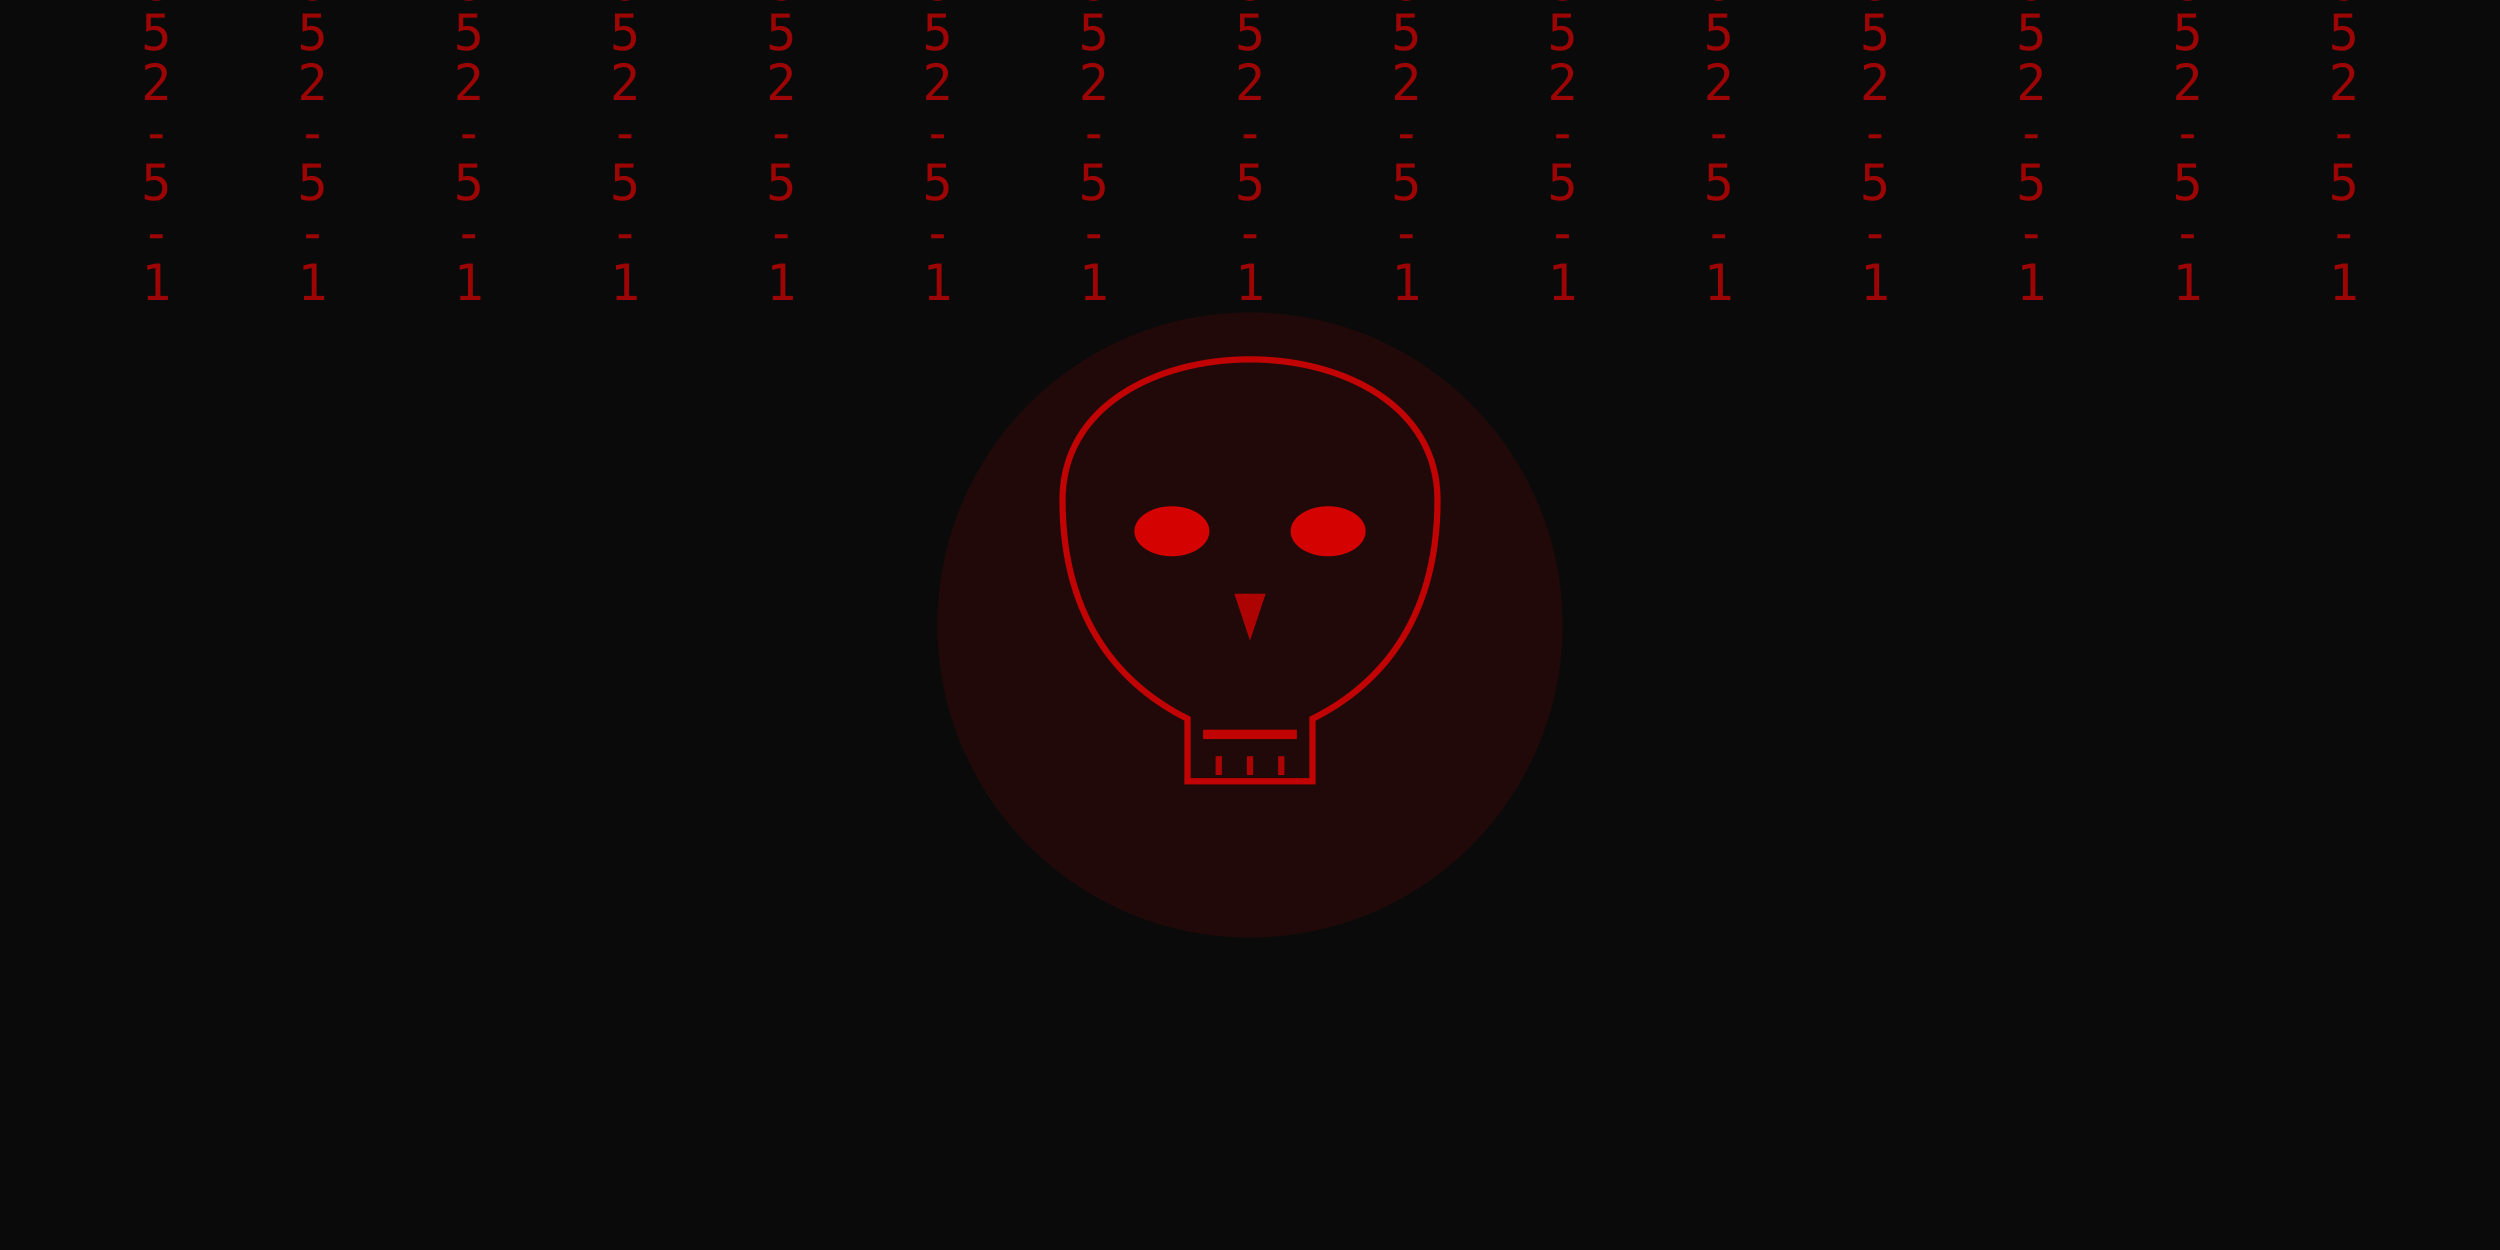
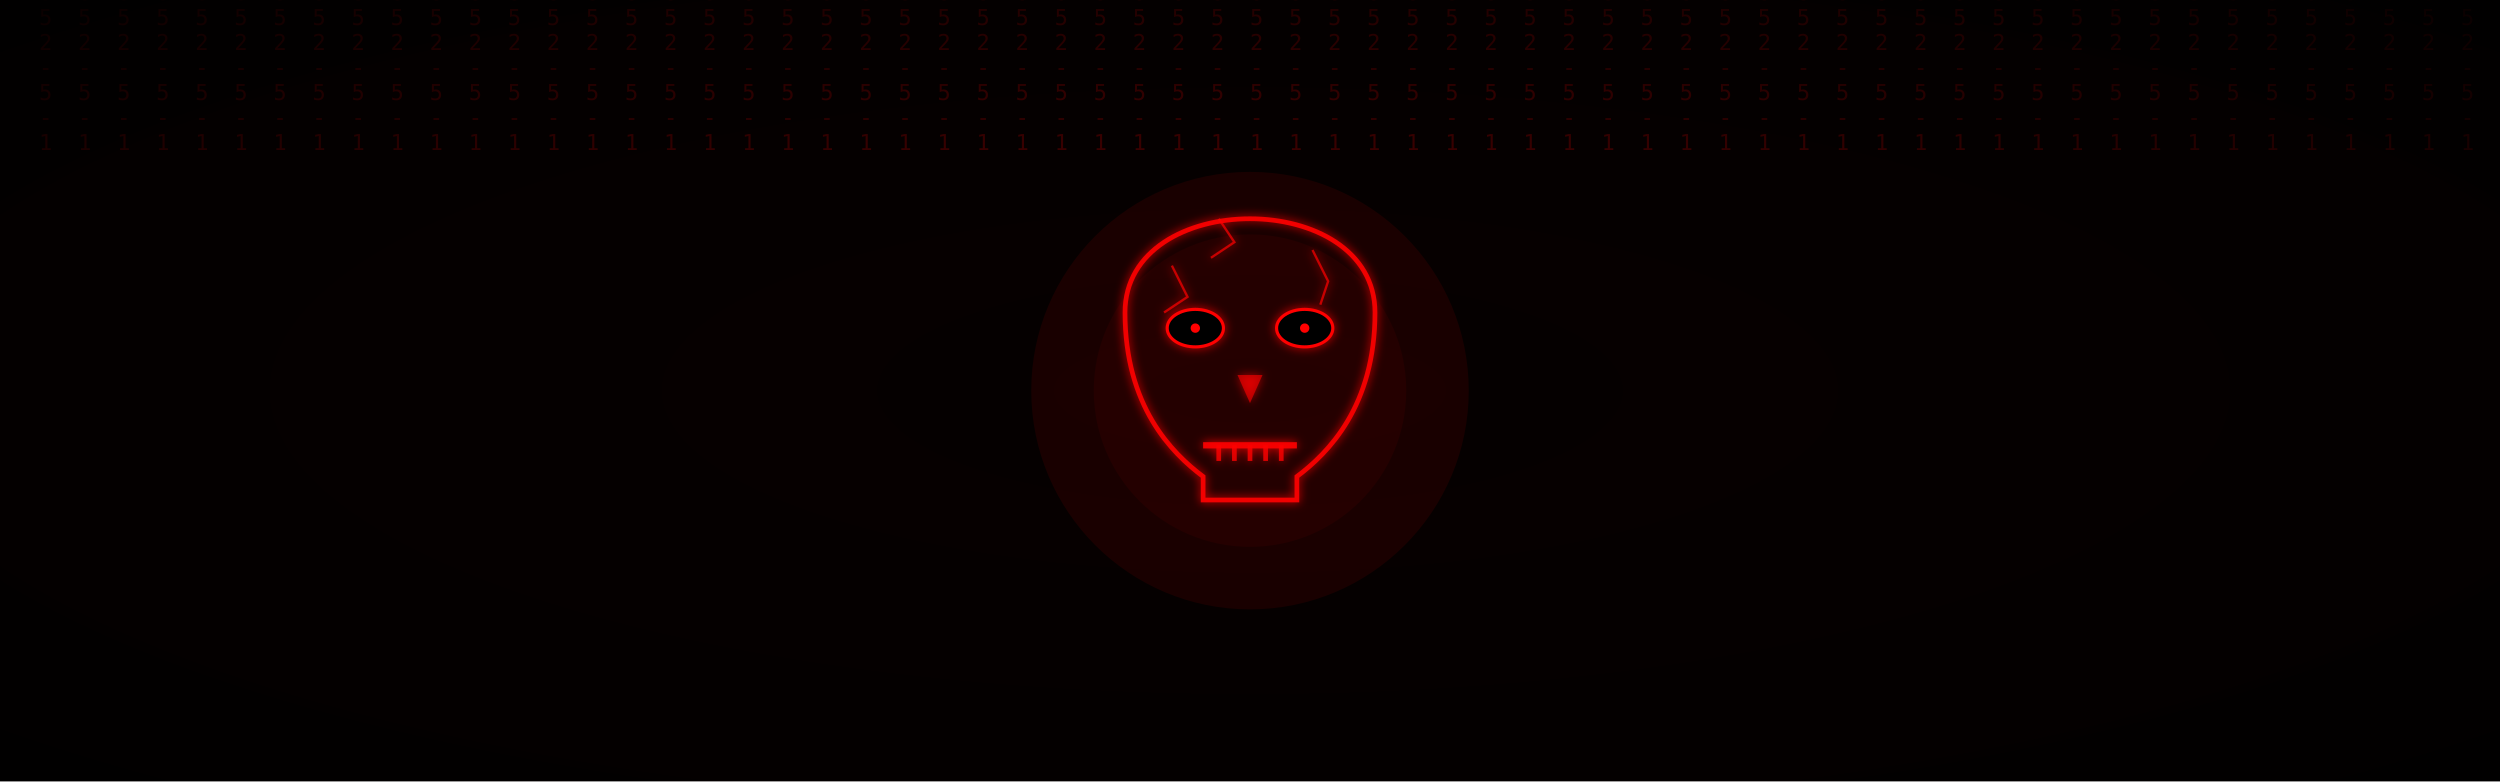
- <svg xmlns="http://www.w3.org/2000/svg" viewBox="0 0 800 400" width="100%" height="100%">
-   <rect width="800" height="400" fill="#0a0a0a" />
-   <g font-family="monospace" font-size="16" fill="#ff0000" opacity="0.6">
-     <g>
-       <text x="50" y="0" text-anchor="middle">8</text>
-       <text x="50" y="16" text-anchor="middle">5</text>
-       <text x="50" y="32" text-anchor="middle">2</text>
-       <text x="50" y="48" text-anchor="middle">-</text>
-       <text x="50" y="64" text-anchor="middle">5</text>
-       <text x="50" y="80" text-anchor="middle">-</text>
-       <text x="50" y="96" text-anchor="middle">1</text>
-       <animateTransform attributeName="transform" type="translate" values="0,0; 0,400" dur="4s" repeatCount="indefinite" />
-     </g>
-     <g>
-       <text x="100" y="0" text-anchor="middle">8</text>
-       <text x="100" y="16" text-anchor="middle">5</text>
-       <text x="100" y="32" text-anchor="middle">2</text>
-       <text x="100" y="48" text-anchor="middle">-</text>
-       <text x="100" y="64" text-anchor="middle">5</text>
-       <text x="100" y="80" text-anchor="middle">-</text>
-       <text x="100" y="96" text-anchor="middle">1</text>
-       <animateTransform attributeName="transform" type="translate" values="0,0; 0,400" dur="6s" begin="-2s" repeatCount="indefinite" />
-     </g>
-     <g>
-       <text x="150" y="0" text-anchor="middle">8</text>
-       <text x="150" y="16" text-anchor="middle">5</text>
-       <text x="150" y="32" text-anchor="middle">2</text>
-       <text x="150" y="48" text-anchor="middle">-</text>
-       <text x="150" y="64" text-anchor="middle">5</text>
-       <text x="150" y="80" text-anchor="middle">-</text>
-       <text x="150" y="96" text-anchor="middle">1</text>
-       <animateTransform attributeName="transform" type="translate" values="0,0; 0,400" dur="5s" begin="-1s" repeatCount="indefinite" />
-     </g>
-     <g>
-       <text x="200" y="0" text-anchor="middle">8</text>
-       <text x="200" y="16" text-anchor="middle">5</text>
-       <text x="200" y="32" text-anchor="middle">2</text>
-       <text x="200" y="48" text-anchor="middle">-</text>
-       <text x="200" y="64" text-anchor="middle">5</text>
-       <text x="200" y="80" text-anchor="middle">-</text>
-       <text x="200" y="96" text-anchor="middle">1</text>
-       <animateTransform attributeName="transform" type="translate" values="0,0; 0,400" dur="7s" begin="-3s" repeatCount="indefinite" />
-     </g>
-     <g>
-       <text x="250" y="0" text-anchor="middle">8</text>
-       <text x="250" y="16" text-anchor="middle">5</text>
-       <text x="250" y="32" text-anchor="middle">2</text>
-       <text x="250" y="48" text-anchor="middle">-</text>
-       <text x="250" y="64" text-anchor="middle">5</text>
-       <text x="250" y="80" text-anchor="middle">-</text>
-       <text x="250" y="96" text-anchor="middle">1</text>
-       <animateTransform attributeName="transform" type="translate" values="0,0; 0,400" dur="4.5s" begin="-0.5s" repeatCount="indefinite" />
-     </g>
-     <g>
-       <text x="300" y="0" text-anchor="middle">8</text>
-       <text x="300" y="16" text-anchor="middle">5</text>
-       <text x="300" y="32" text-anchor="middle">2</text>
-       <text x="300" y="48" text-anchor="middle">-</text>
-       <text x="300" y="64" text-anchor="middle">5</text>
-       <text x="300" y="80" text-anchor="middle">-</text>
-       <text x="300" y="96" text-anchor="middle">1</text>
-       <animateTransform attributeName="transform" type="translate" values="0,0; 0,400" dur="5.5s" begin="-4s" repeatCount="indefinite" />
-     </g>
-     <g>
-       <text x="350" y="0" text-anchor="middle">8</text>
-       <text x="350" y="16" text-anchor="middle">5</text>
-       <text x="350" y="32" text-anchor="middle">2</text>
-       <text x="350" y="48" text-anchor="middle">-</text>
-       <text x="350" y="64" text-anchor="middle">5</text>
-       <text x="350" y="80" text-anchor="middle">-</text>
-       <text x="350" y="96" text-anchor="middle">1</text>
-       <animateTransform attributeName="transform" type="translate" values="0,0; 0,400" dur="3.5s" begin="-1.5s" repeatCount="indefinite" />
-     </g>
-     <g>
-       <text x="400" y="0" text-anchor="middle">8</text>
-       <text x="400" y="16" text-anchor="middle">5</text>
-       <text x="400" y="32" text-anchor="middle">2</text>
-       <text x="400" y="48" text-anchor="middle">-</text>
-       <text x="400" y="64" text-anchor="middle">5</text>
-       <text x="400" y="80" text-anchor="middle">-</text>
-       <text x="400" y="96" text-anchor="middle">1</text>
-       <animateTransform attributeName="transform" type="translate" values="0,0; 0,400" dur="6.5s" begin="-2.5s" repeatCount="indefinite" />
-     </g>
-     <g>
-       <text x="450" y="0" text-anchor="middle">8</text>
-       <text x="450" y="16" text-anchor="middle">5</text>
-       <text x="450" y="32" text-anchor="middle">2</text>
-       <text x="450" y="48" text-anchor="middle">-</text>
-       <text x="450" y="64" text-anchor="middle">5</text>
-       <text x="450" y="80" text-anchor="middle">-</text>
-       <text x="450" y="96" text-anchor="middle">1</text>
-       <animateTransform attributeName="transform" type="translate" values="0,0; 0,400" dur="4.2s" begin="-3.2s" repeatCount="indefinite" />
-     </g>
-     <g>
-       <text x="500" y="0" text-anchor="middle">8</text>
-       <text x="500" y="16" text-anchor="middle">5</text>
-       <text x="500" y="32" text-anchor="middle">2</text>
-       <text x="500" y="48" text-anchor="middle">-</text>
-       <text x="500" y="64" text-anchor="middle">5</text>
-       <text x="500" y="80" text-anchor="middle">-</text>
-       <text x="500" y="96" text-anchor="middle">1</text>
-       <animateTransform attributeName="transform" type="translate" values="0,0; 0,400" dur="5.8s" begin="-1.8s" repeatCount="indefinite" />
-     </g>
-     <g>
-       <text x="550" y="0" text-anchor="middle">8</text>
-       <text x="550" y="16" text-anchor="middle">5</text>
-       <text x="550" y="32" text-anchor="middle">2</text>
-       <text x="550" y="48" text-anchor="middle">-</text>
-       <text x="550" y="64" text-anchor="middle">5</text>
-       <text x="550" y="80" text-anchor="middle">-</text>
-       <text x="550" y="96" text-anchor="middle">1</text>
-       <animateTransform attributeName="transform" type="translate" values="0,0; 0,400" dur="3.8s" begin="-0.8s" repeatCount="indefinite" />
-     </g>
-     <g>
-       <text x="600" y="0" text-anchor="middle">8</text>
-       <text x="600" y="16" text-anchor="middle">5</text>
-       <text x="600" y="32" text-anchor="middle">2</text>
-       <text x="600" y="48" text-anchor="middle">-</text>
-       <text x="600" y="64" text-anchor="middle">5</text>
-       <text x="600" y="80" text-anchor="middle">-</text>
-       <text x="600" y="96" text-anchor="middle">1</text>
-       <animateTransform attributeName="transform" type="translate" values="0,0; 0,400" dur="7.2s" begin="-4.2s" repeatCount="indefinite" />
-     </g>
-     <g>
-       <text x="650" y="0" text-anchor="middle">8</text>
-       <text x="650" y="16" text-anchor="middle">5</text>
-       <text x="650" y="32" text-anchor="middle">2</text>
-       <text x="650" y="48" text-anchor="middle">-</text>
-       <text x="650" y="64" text-anchor="middle">5</text>
-       <text x="650" y="80" text-anchor="middle">-</text>
-       <text x="650" y="96" text-anchor="middle">1</text>
-       <animateTransform attributeName="transform" type="translate" values="0,0; 0,400" dur="4.8s" begin="-2.8s" repeatCount="indefinite" />
-     </g>
-     <g>
-       <text x="700" y="0" text-anchor="middle">8</text>
-       <text x="700" y="16" text-anchor="middle">5</text>
-       <text x="700" y="32" text-anchor="middle">2</text>
-       <text x="700" y="48" text-anchor="middle">-</text>
-       <text x="700" y="64" text-anchor="middle">5</text>
-       <text x="700" y="80" text-anchor="middle">-</text>
-       <text x="700" y="96" text-anchor="middle">1</text>
-       <animateTransform attributeName="transform" type="translate" values="0,0; 0,400" dur="6.2s" begin="-1.2s" repeatCount="indefinite" />
-     </g>
-     <g>
-       <text x="750" y="0" text-anchor="middle">8</text>
-       <text x="750" y="16" text-anchor="middle">5</text>
-       <text x="750" y="32" text-anchor="middle">2</text>
-       <text x="750" y="48" text-anchor="middle">-</text>
-       <text x="750" y="64" text-anchor="middle">5</text>
-       <text x="750" y="80" text-anchor="middle">-</text>
-       <text x="750" y="96" text-anchor="middle">1</text>
-       <animateTransform attributeName="transform" type="translate" values="0,0; 0,400" dur="5.2s" begin="-3.8s" repeatCount="indefinite" />
+ <svg xmlns="http://www.w3.org/2000/svg" viewBox="0 0 1600 500" width="100%" height="100%">
+   <defs>
+     <radialGradient id="vignette" cx="50%" cy="50%" r="70%">
+       <stop offset="0%" stop-color="#0a0000" stop-opacity="0" />
+       <stop offset="100%" stop-color="#000000" stop-opacity="0.9" />
+     </radialGradient>
+     <filter id="glow">
+       <feGaussianBlur stdDeviation="3" result="coloredBlur" />
+       <feMerge>
+         <feMergeNode in="coloredBlur" />
+         <feMergeNode in="SourceGraphic" />
+       </feMerge>
+     </filter>
+   </defs>
+   <rect width="1600" height="500" fill="#050000" />
+   <g font-family="monospace" font-size="14" fill="#ff0000" opacity="0.35">
+     <g>
+       <text x="25" y="0">8</text>
+       <text x="25" y="16">5</text>
+       <text x="25" y="32">2</text>
+       <text x="25" y="48">-</text>
+       <text x="25" y="64">5</text>
+       <text x="25" y="80">-</text>
+       <text x="25" y="96">1</text>
+       <animateTransform attributeName="transform" type="translate" values="0,0; 0,500" dur="5.1s" repeatCount="indefinite" />
+     </g>
+     <g>
+       <text x="50" y="0">8</text>
+       <text x="50" y="16">5</text>
+       <text x="50" y="32">2</text>
+       <text x="50" y="48">-</text>
+       <text x="50" y="64">5</text>
+       <text x="50" y="80">-</text>
+       <text x="50" y="96">1</text>
+       <animateTransform attributeName="transform" type="translate" values="0,0; 0,500" dur="6.3s" begin="-1.2s" repeatCount="indefinite" />
+     </g>
+     <g>
+       <text x="75" y="0">8</text>
+       <text x="75" y="16">5</text>
+       <text x="75" y="32">2</text>
+       <text x="75" y="48">-</text>
+       <text x="75" y="64">5</text>
+       <text x="75" y="80">-</text>
+       <text x="75" y="96">1</text>
+       <animateTransform attributeName="transform" type="translate" values="0,0; 0,500" dur="4.7s" begin="-0.5s" repeatCount="indefinite" />
+     </g>
+     <g>
+       <text x="100" y="0">8</text>
+       <text x="100" y="16">5</text>
+       <text x="100" y="32">2</text>
+       <text x="100" y="48">-</text>
+       <text x="100" y="64">5</text>
+       <text x="100" y="80">-</text>
+       <text x="100" y="96">1</text>
+       <animateTransform attributeName="transform" type="translate" values="0,0; 0,500" dur="7.1s" begin="-2.1s" repeatCount="indefinite" />
+     </g>
+     <g>
+       <text x="125" y="0">8</text>
+       <text x="125" y="16">5</text>
+       <text x="125" y="32">2</text>
+       <text x="125" y="48">-</text>
+       <text x="125" y="64">5</text>
+       <text x="125" y="80">-</text>
+       <text x="125" y="96">1</text>
+       <animateTransform attributeName="transform" type="translate" values="0,0; 0,500" dur="5.5s" begin="-3.5s" repeatCount="indefinite" />
+     </g>
+     <g>
+       <text x="150" y="0">8</text>
+       <text x="150" y="16">5</text>
+       <text x="150" y="32">2</text>
+       <text x="150" y="48">-</text>
+       <text x="150" y="64">5</text>
+       <text x="150" y="80">-</text>
+       <text x="150" y="96">1</text>
+       <animateTransform attributeName="transform" type="translate" values="0,0; 0,500" dur="4.2s" begin="-1.8s" repeatCount="indefinite" />
+     </g>
+     <g>
+       <text x="175" y="0">8</text>
+       <text x="175" y="16">5</text>
+       <text x="175" y="32">2</text>
+       <text x="175" y="48">-</text>
+       <text x="175" y="64">5</text>
+       <text x="175" y="80">-</text>
+       <text x="175" y="96">1</text>
+       <animateTransform attributeName="transform" type="translate" values="0,0; 0,500" dur="6.8s" begin="-0.9s" repeatCount="indefinite" />
+     </g>
+     <g>
+       <text x="200" y="0">8</text>
+       <text x="200" y="16">5</text>
+       <text x="200" y="32">2</text>
+       <text x="200" y="48">-</text>
+       <text x="200" y="64">5</text>
+       <text x="200" y="80">-</text>
+       <text x="200" y="96">1</text>
+       <animateTransform attributeName="transform" type="translate" values="0,0; 0,500" dur="3.9s" begin="-2.7s" repeatCount="indefinite" />
+     </g>
+     <g>
+       <text x="225" y="0">8</text>
+       <text x="225" y="16">5</text>
+       <text x="225" y="32">2</text>
+       <text x="225" y="48">-</text>
+       <text x="225" y="64">5</text>
+       <text x="225" y="80">-</text>
+       <text x="225" y="96">1</text>
+       <animateTransform attributeName="transform" type="translate" values="0,0; 0,500" dur="5.7s" begin="-1.4s" repeatCount="indefinite" />
+     </g>
+     <g>
+       <text x="250" y="0">8</text>
+       <text x="250" y="16">5</text>
+       <text x="250" y="32">2</text>
+       <text x="250" y="48">-</text>
+       <text x="250" y="64">5</text>
+       <text x="250" y="80">-</text>
+       <text x="250" y="96">1</text>
+       <animateTransform attributeName="transform" type="translate" values="0,0; 0,500" dur="4.4s" begin="-3.1s" repeatCount="indefinite" />
+     </g>
+     <g>
+       <text x="275" y="0">8</text>
+       <text x="275" y="16">5</text>
+       <text x="275" y="32">2</text>
+       <text x="275" y="48">-</text>
+       <text x="275" y="64">5</text>
+       <text x="275" y="80">-</text>
+       <text x="275" y="96">1</text>
+       <animateTransform attributeName="transform" type="translate" values="0,0; 0,500" dur="6.1s" begin="-0.3s" repeatCount="indefinite" />
+     </g>
+     <g>
+       <text x="300" y="0">8</text>
+       <text x="300" y="16">5</text>
+       <text x="300" y="32">2</text>
+       <text x="300" y="48">-</text>
+       <text x="300" y="64">5</text>
+       <text x="300" y="80">-</text>
+       <text x="300" y="96">1</text>
+       <animateTransform attributeName="transform" type="translate" values="0,0; 0,500" dur="5.3s" begin="-2.6s" repeatCount="indefinite" />
+     </g>
+     <g>
+       <text x="325" y="0">8</text>
+       <text x="325" y="16">5</text>
+       <text x="325" y="32">2</text>
+       <text x="325" y="48">-</text>
+       <text x="325" y="64">5</text>
+       <text x="325" y="80">-</text>
+       <text x="325" y="96">1</text>
+       <animateTransform attributeName="transform" type="translate" values="0,0; 0,500" dur="7.4s" begin="-1.1s" repeatCount="indefinite" />
+     </g>
+     <g>
+       <text x="350" y="0">8</text>
+       <text x="350" y="16">5</text>
+       <text x="350" y="32">2</text>
+       <text x="350" y="48">-</text>
+       <text x="350" y="64">5</text>
+       <text x="350" y="80">-</text>
+       <text x="350" y="96">1</text>
+       <animateTransform attributeName="transform" type="translate" values="0,0; 0,500" dur="4.9s" begin="-3.8s" repeatCount="indefinite" />
+     </g>
+     <g>
+       <text x="375" y="0">8</text>
+       <text x="375" y="16">5</text>
+       <text x="375" y="32">2</text>
+       <text x="375" y="48">-</text>
+       <text x="375" y="64">5</text>
+       <text x="375" y="80">-</text>
+       <text x="375" y="96">1</text>
+       <animateTransform attributeName="transform" type="translate" values="0,0; 0,500" dur="5.9s" begin="-0.7s" repeatCount="indefinite" />
+     </g>
+     <g>
+       <text x="400" y="0">8</text>
+       <text x="400" y="16">5</text>
+       <text x="400" y="32">2</text>
+       <text x="400" y="48">-</text>
+       <text x="400" y="64">5</text>
+       <text x="400" y="80">-</text>
+       <text x="400" y="96">1</text>
+       <animateTransform attributeName="transform" type="translate" values="0,0; 0,500" dur="6.6s" begin="-2.2s" repeatCount="indefinite" />
+     </g>
+     <g>
+       <text x="425" y="0">8</text>
+       <text x="425" y="16">5</text>
+       <text x="425" y="32">2</text>
+       <text x="425" y="48">-</text>
+       <text x="425" y="64">5</text>
+       <text x="425" y="80">-</text>
+       <text x="425" y="96">1</text>
+       <animateTransform attributeName="transform" type="translate" values="0,0; 0,500" dur="3.6s" begin="-1.6s" repeatCount="indefinite" />
+     </g>
+     <g>
+       <text x="450" y="0">8</text>
+       <text x="450" y="16">5</text>
+       <text x="450" y="32">2</text>
+       <text x="450" y="48">-</text>
+       <text x="450" y="64">5</text>
+       <text x="450" y="80">-</text>
+       <text x="450" y="96">1</text>
+       <animateTransform attributeName="transform" type="translate" values="0,0; 0,500" dur="5.4s" begin="-4.1s" repeatCount="indefinite" />
+     </g>
+     <g>
+       <text x="475" y="0">8</text>
+       <text x="475" y="16">5</text>
+       <text x="475" y="32">2</text>
+       <text x="475" y="48">-</text>
+       <text x="475" y="64">5</text>
+       <text x="475" y="80">-</text>
+       <text x="475" y="96">1</text>
+       <animateTransform attributeName="transform" type="translate" values="0,0; 0,500" dur="7.7s" begin="-1.9s" repeatCount="indefinite" />
+     </g>
+     <g>
+       <text x="500" y="0">8</text>
+       <text x="500" y="16">5</text>
+       <text x="500" y="32">2</text>
+       <text x="500" y="48">-</text>
+       <text x="500" y="64">5</text>
+       <text x="500" y="80">-</text>
+       <text x="500" y="96">1</text>
+       <animateTransform attributeName="transform" type="translate" values="0,0; 0,500" dur="4.1s" begin="-0.4s" repeatCount="indefinite" />
+     </g>
+     <g>
+       <text x="525" y="0">8</text>
+       <text x="525" y="16">5</text>
+       <text x="525" y="32">2</text>
+       <text x="525" y="48">-</text>
+       <text x="525" y="64">5</text>
+       <text x="525" y="80">-</text>
+       <text x="525" y="96">1</text>
+       <animateTransform attributeName="transform" type="translate" values="0,0; 0,500" dur="6.9s" begin="-3.3s" repeatCount="indefinite" />
+     </g>
+     <g>
+       <text x="550" y="0">8</text>
+       <text x="550" y="16">5</text>
+       <text x="550" y="32">2</text>
+       <text x="550" y="48">-</text>
+       <text x="550" y="64">5</text>
+       <text x="550" y="80">-</text>
+       <text x="550" y="96">1</text>
+       <animateTransform attributeName="transform" type="translate" values="0,0; 0,500" dur="5.0s" begin="-2.5s" repeatCount="indefinite" />
+     </g>
+     <g>
+       <text x="575" y="0">8</text>
+       <text x="575" y="16">5</text>
+       <text x="575" y="32">2</text>
+       <text x="575" y="48">-</text>
+       <text x="575" y="64">5</text>
+       <text x="575" y="80">-</text>
+       <text x="575" y="96">1</text>
+       <animateTransform attributeName="transform" type="translate" values="0,0; 0,500" dur="7.2s" begin="-0.6s" repeatCount="indefinite" />
+     </g>
+     <g>
+       <text x="600" y="0">8</text>
+       <text x="600" y="16">5</text>
+       <text x="600" y="32">2</text>
+       <text x="600" y="48">-</text>
+       <text x="600" y="64">5</text>
+       <text x="600" y="80">-</text>
+       <text x="600" y="96">1</text>
+       <animateTransform attributeName="transform" type="translate" values="0,0; 0,500" dur="4.6s" begin="-3.9s" repeatCount="indefinite" />
+     </g>
+     <g>
+       <text x="625" y="0">8</text>
+       <text x="625" y="16">5</text>
+       <text x="625" y="32">2</text>
+       <text x="625" y="48">-</text>
+       <text x="625" y="64">5</text>
+       <text x="625" y="80">-</text>
+       <text x="625" y="96">1</text>
+       <animateTransform attributeName="transform" type="translate" values="0,0; 0,500" dur="6.0s" begin="-1.3s" repeatCount="indefinite" />
+     </g>
+     <g>
+       <text x="650" y="0">8</text>
+       <text x="650" y="16">5</text>
+       <text x="650" y="32">2</text>
+       <text x="650" y="48">-</text>
+       <text x="650" y="64">5</text>
+       <text x="650" y="80">-</text>
+       <text x="650" y="96">1</text>
+       <animateTransform attributeName="transform" type="translate" values="0,0; 0,500" dur="5.6s" begin="-2.9s" repeatCount="indefinite" />
+     </g>
+     <g>
+       <text x="675" y="0">8</text>
+       <text x="675" y="16">5</text>
+       <text x="675" y="32">2</text>
+       <text x="675" y="48">-</text>
+       <text x="675" y="64">5</text>
+       <text x="675" y="80">-</text>
+       <text x="675" y="96">1</text>
+       <animateTransform attributeName="transform" type="translate" values="0,0; 0,500" dur="4.3s" begin="-0.2s" repeatCount="indefinite" />
+     </g>
+     <g>
+       <text x="700" y="0">8</text>
+       <text x="700" y="16">5</text>
+       <text x="700" y="32">2</text>
+       <text x="700" y="48">-</text>
+       <text x="700" y="64">5</text>
+       <text x="700" y="80">-</text>
+       <text x="700" y="96">1</text>
+       <animateTransform attributeName="transform" type="translate" values="0,0; 0,500" dur="7.5s" begin="-3.6s" repeatCount="indefinite" />
+     </g>
+     <g>
+       <text x="725" y="0">8</text>
+       <text x="725" y="16">5</text>
+       <text x="725" y="32">2</text>
+       <text x="725" y="48">-</text>
+       <text x="725" y="64">5</text>
+       <text x="725" y="80">-</text>
+       <text x="725" y="96">1</text>
+       <animateTransform attributeName="transform" type="translate" values="0,0; 0,500" dur="5.2s" begin="-1.7s" repeatCount="indefinite" />
+     </g>
+     <g>
+       <text x="750" y="0">8</text>
+       <text x="750" y="16">5</text>
+       <text x="750" y="32">2</text>
+       <text x="750" y="48">-</text>
+       <text x="750" y="64">5</text>
+       <text x="750" y="80">-</text>
+       <text x="750" y="96">1</text>
+       <animateTransform attributeName="transform" type="translate" values="0,0; 0,500" dur="6.4s" begin="-4.4s" repeatCount="indefinite" />
+     </g>
+     <g>
+       <text x="775" y="0">8</text>
+       <text x="775" y="16">5</text>
+       <text x="775" y="32">2</text>
+       <text x="775" y="48">-</text>
+       <text x="775" y="64">5</text>
+       <text x="775" y="80">-</text>
+       <text x="775" y="96">1</text>
+       <animateTransform attributeName="transform" type="translate" values="0,0; 0,500" dur="4.8s" begin="-0.1s" repeatCount="indefinite" />
+     </g>
+     <g>
+       <text x="800" y="0">8</text>
+       <text x="800" y="16">5</text>
+       <text x="800" y="32">2</text>
+       <text x="800" y="48">-</text>
+       <text x="800" y="64">5</text>
+       <text x="800" y="80">-</text>
+       <text x="800" y="96">1</text>
+       <animateTransform attributeName="transform" type="translate" values="0,0; 0,500" dur="7.0s" begin="-2.3s" repeatCount="indefinite" />
+     </g>
+     <g>
+       <text x="825" y="0">8</text>
+       <text x="825" y="16">5</text>
+       <text x="825" y="32">2</text>
+       <text x="825" y="48">-</text>
+       <text x="825" y="64">5</text>
+       <text x="825" y="80">-</text>
+       <text x="825" y="96">1</text>
+       <animateTransform attributeName="transform" type="translate" values="0,0; 0,500" dur="5.8s" begin="-3.7s" repeatCount="indefinite" />
+     </g>
+     <g>
+       <text x="850" y="0">8</text>
+       <text x="850" y="16">5</text>
+       <text x="850" y="32">2</text>
+       <text x="850" y="48">-</text>
+       <text x="850" y="64">5</text>
+       <text x="850" y="80">-</text>
+       <text x="850" y="96">1</text>
+       <animateTransform attributeName="transform" type="translate" values="0,0; 0,500" dur="4.0s" begin="-1.0s" repeatCount="indefinite" />
+     </g>
+     <g>
+       <text x="875" y="0">8</text>
+       <text x="875" y="16">5</text>
+       <text x="875" y="32">2</text>
+       <text x="875" y="48">-</text>
+       <text x="875" y="64">5</text>
+       <text x="875" y="80">-</text>
+       <text x="875" y="96">1</text>
+       <animateTransform attributeName="transform" type="translate" values="0,0; 0,500" dur="6.7s" begin="-2.8s" repeatCount="indefinite" />
+     </g>
+     <g>
+       <text x="900" y="0">8</text>
+       <text x="900" y="16">5</text>
+       <text x="900" y="32">2</text>
+       <text x="900" y="48">-</text>
+       <text x="900" y="64">5</text>
+       <text x="900" y="80">-</text>
+       <text x="900" y="96">1</text>
+       <animateTransform attributeName="transform" type="translate" values="0,0; 0,500" dur="5.0s" begin="-0.8s" repeatCount="indefinite" />
+     </g>
+     <g>
+       <text x="925" y="0">8</text>
+       <text x="925" y="16">5</text>
+       <text x="925" y="32">2</text>
+       <text x="925" y="48">-</text>
+       <text x="925" y="64">5</text>
+       <text x="925" y="80">-</text>
+       <text x="925" y="96">1</text>
+       <animateTransform attributeName="transform" type="translate" values="0,0; 0,500" dur="7.3s" begin="-4.0s" repeatCount="indefinite" />
+     </g>
+     <g>
+       <text x="950" y="0">8</text>
+       <text x="950" y="16">5</text>
+       <text x="950" y="32">2</text>
+       <text x="950" y="48">-</text>
+       <text x="950" y="64">5</text>
+       <text x="950" y="80">-</text>
+       <text x="950" y="96">1</text>
+       <animateTransform attributeName="transform" type="translate" values="0,0; 0,500" dur="4.5s" begin="-2.0s" repeatCount="indefinite" />
+     </g>
+     <g>
+       <text x="975" y="0">8</text>
+       <text x="975" y="16">5</text>
+       <text x="975" y="32">2</text>
+       <text x="975" y="48">-</text>
+       <text x="975" y="64">5</text>
+       <text x="975" y="80">-</text>
+       <text x="975" y="96">1</text>
+       <animateTransform attributeName="transform" type="translate" values="0,0; 0,500" dur="6.2s" begin="-3.4s" repeatCount="indefinite" />
+     </g>
+     <g>
+       <text x="1000" y="0">8</text>
+       <text x="1000" y="16">5</text>
+       <text x="1000" y="32">2</text>
+       <text x="1000" y="48">-</text>
+       <text x="1000" y="64">5</text>
+       <text x="1000" y="80">-</text>
+       <text x="1000" y="96">1</text>
+       <animateTransform attributeName="transform" type="translate" values="0,0; 0,500" dur="5.7s" begin="-1.5s" repeatCount="indefinite" />
+     </g>
+     <g>
+       <text x="1025" y="0">8</text>
+       <text x="1025" y="16">5</text>
+       <text x="1025" y="32">2</text>
+       <text x="1025" y="48">-</text>
+       <text x="1025" y="64">5</text>
+       <text x="1025" y="80">-</text>
+       <text x="1025" y="96">1</text>
+       <animateTransform attributeName="transform" type="translate" values="0,0; 0,500" dur="4.1s" begin="-0.6s" repeatCount="indefinite" />
+     </g>
+     <g>
+       <text x="1050" y="0">8</text>
+       <text x="1050" y="16">5</text>
+       <text x="1050" y="32">2</text>
+       <text x="1050" y="48">-</text>
+       <text x="1050" y="64">5</text>
+       <text x="1050" y="80">-</text>
+       <text x="1050" y="96">1</text>
+       <animateTransform attributeName="transform" type="translate" values="0,0; 0,500" dur="7.6s" begin="-2.4s" repeatCount="indefinite" />
+     </g>
+     <g>
+       <text x="1075" y="0">8</text>
+       <text x="1075" y="16">5</text>
+       <text x="1075" y="32">2</text>
+       <text x="1075" y="48">-</text>
+       <text x="1075" y="64">5</text>
+       <text x="1075" y="80">-</text>
+       <text x="1075" y="96">1</text>
+       <animateTransform attributeName="transform" type="translate" values="0,0; 0,500" dur="5.3s" begin="-3.0s" repeatCount="indefinite" />
+     </g>
+     <g>
+       <text x="1100" y="0">8</text>
+       <text x="1100" y="16">5</text>
+       <text x="1100" y="32">2</text>
+       <text x="1100" y="48">-</text>
+       <text x="1100" y="64">5</text>
+       <text x="1100" y="80">-</text>
+       <text x="1100" y="96">1</text>
+       <animateTransform attributeName="transform" type="translate" values="0,0; 0,500" dur="6.5s" begin="-1.6s" repeatCount="indefinite" />
+     </g>
+     <g>
+       <text x="1125" y="0">8</text>
+       <text x="1125" y="16">5</text>
+       <text x="1125" y="32">2</text>
+       <text x="1125" y="48">-</text>
+       <text x="1125" y="64">5</text>
+       <text x="1125" y="80">-</text>
+       <text x="1125" y="96">1</text>
+       <animateTransform attributeName="transform" type="translate" values="0,0; 0,500" dur="4.9s" begin="-4.3s" repeatCount="indefinite" />
+     </g>
+     <g>
+       <text x="1150" y="0">8</text>
+       <text x="1150" y="16">5</text>
+       <text x="1150" y="32">2</text>
+       <text x="1150" y="48">-</text>
+       <text x="1150" y="64">5</text>
+       <text x="1150" y="80">-</text>
+       <text x="1150" y="96">1</text>
+       <animateTransform attributeName="transform" type="translate" values="0,0; 0,500" dur="7.9s" begin="-0.7s" repeatCount="indefinite" />
+     </g>
+     <g>
+       <text x="1175" y="0">8</text>
+       <text x="1175" y="16">5</text>
+       <text x="1175" y="32">2</text>
+       <text x="1175" y="48">-</text>
+       <text x="1175" y="64">5</text>
+       <text x="1175" y="80">-</text>
+       <text x="1175" y="96">1</text>
+       <animateTransform attributeName="transform" type="translate" values="0,0; 0,500" dur="5.1s" begin="-2.2s" repeatCount="indefinite" />
+     </g>
+     <g>
+       <text x="1200" y="0">8</text>
+       <text x="1200" y="16">5</text>
+       <text x="1200" y="32">2</text>
+       <text x="1200" y="48">-</text>
+       <text x="1200" y="64">5</text>
+       <text x="1200" y="80">-</text>
+       <text x="1200" y="96">1</text>
+       <animateTransform attributeName="transform" type="translate" values="0,0; 0,500" dur="6.8s" begin="-3.8s" repeatCount="indefinite" />
+     </g>
+     <g>
+       <text x="1225" y="0">8</text>
+       <text x="1225" y="16">5</text>
+       <text x="1225" y="32">2</text>
+       <text x="1225" y="48">-</text>
+       <text x="1225" y="64">5</text>
+       <text x="1225" y="80">-</text>
+       <text x="1225" y="96">1</text>
+       <animateTransform attributeName="transform" type="translate" values="0,0; 0,500" dur="4.4s" begin="-1.2s" repeatCount="indefinite" />
+     </g>
+     <g>
+       <text x="1250" y="0">8</text>
+       <text x="1250" y="16">5</text>
+       <text x="1250" y="32">2</text>
+       <text x="1250" y="48">-</text>
+       <text x="1250" y="64">5</text>
+       <text x="1250" y="80">-</text>
+       <text x="1250" y="96">1</text>
+       <animateTransform attributeName="transform" type="translate" values="0,0; 0,500" dur="7.1s" begin="-4.5s" repeatCount="indefinite" />
+     </g>
+     <g>
+       <text x="1275" y="0">8</text>
+       <text x="1275" y="16">5</text>
+       <text x="1275" y="32">2</text>
+       <text x="1275" y="48">-</text>
+       <text x="1275" y="64">5</text>
+       <text x="1275" y="80">-</text>
+       <text x="1275" y="96">1</text>
+       <animateTransform attributeName="transform" type="translate" values="0,0; 0,500" dur="5.5s" begin="-0.9s" repeatCount="indefinite" />
+     </g>
+     <g>
+       <text x="1300" y="0">8</text>
+       <text x="1300" y="16">5</text>
+       <text x="1300" y="32">2</text>
+       <text x="1300" y="48">-</text>
+       <text x="1300" y="64">5</text>
+       <text x="1300" y="80">-</text>
+       <text x="1300" y="96">1</text>
+       <animateTransform attributeName="transform" type="translate" values="0,0; 0,500" dur="6.3s" begin="-2.6s" repeatCount="indefinite" />
+     </g>
+     <g>
+       <text x="1325" y="0">8</text>
+       <text x="1325" y="16">5</text>
+       <text x="1325" y="32">2</text>
+       <text x="1325" y="48">-</text>
+       <text x="1325" y="64">5</text>
+       <text x="1325" y="80">-</text>
+       <text x="1325" y="96">1</text>
+       <animateTransform attributeName="transform" type="translate" values="0,0; 0,500" dur="4.7s" begin="-3.5s" repeatCount="indefinite" />
+     </g>
+     <g>
+       <text x="1350" y="0">8</text>
+       <text x="1350" y="16">5</text>
+       <text x="1350" y="32">2</text>
+       <text x="1350" y="48">-</text>
+       <text x="1350" y="64">5</text>
+       <text x="1350" y="80">-</text>
+       <text x="1350" y="96">1</text>
+       <animateTransform attributeName="transform" type="translate" values="0,0; 0,500" dur="7.7s" begin="-1.0s" repeatCount="indefinite" />
+     </g>
+     <g>
+       <text x="1375" y="0">8</text>
+       <text x="1375" y="16">5</text>
+       <text x="1375" y="32">2</text>
+       <text x="1375" y="48">-</text>
+       <text x="1375" y="64">5</text>
+       <text x="1375" y="80">-</text>
+       <text x="1375" y="96">1</text>
+       <animateTransform attributeName="transform" type="translate" values="0,0; 0,500" dur="5.9s" begin="-2.9s" repeatCount="indefinite" />
+     </g>
+     <g>
+       <text x="1400" y="0">8</text>
+       <text x="1400" y="16">5</text>
+       <text x="1400" y="32">2</text>
+       <text x="1400" y="48">-</text>
+       <text x="1400" y="64">5</text>
+       <text x="1400" y="80">-</text>
+       <text x="1400" y="96">1</text>
+       <animateTransform attributeName="transform" type="translate" values="0,0; 0,500" dur="4.3s" begin="-4.2s" repeatCount="indefinite" />
+     </g>
+     <g>
+       <text x="1425" y="0">8</text>
+       <text x="1425" y="16">5</text>
+       <text x="1425" y="32">2</text>
+       <text x="1425" y="48">-</text>
+       <text x="1425" y="64">5</text>
+       <text x="1425" y="80">-</text>
+       <text x="1425" y="96">1</text>
+       <animateTransform attributeName="transform" type="translate" values="0,0; 0,500" dur="6.6s" begin="-0.4s" repeatCount="indefinite" />
+     </g>
+     <g>
+       <text x="1450" y="0">8</text>
+       <text x="1450" y="16">5</text>
+       <text x="1450" y="32">2</text>
+       <text x="1450" y="48">-</text>
+       <text x="1450" y="64">5</text>
+       <text x="1450" y="80">-</text>
+       <text x="1450" y="96">1</text>
+       <animateTransform attributeName="transform" type="translate" values="0,0; 0,500" dur="5.4s" begin="-1.8s" repeatCount="indefinite" />
+     </g>
+     <g>
+       <text x="1475" y="0">8</text>
+       <text x="1475" y="16">5</text>
+       <text x="1475" y="32">2</text>
+       <text x="1475" y="48">-</text>
+       <text x="1475" y="64">5</text>
+       <text x="1475" y="80">-</text>
+       <text x="1475" y="96">1</text>
+       <animateTransform attributeName="transform" type="translate" values="0,0; 0,500" dur="7.4s" begin="-3.2s" repeatCount="indefinite" />
+     </g>
+     <g>
+       <text x="1500" y="0">8</text>
+       <text x="1500" y="16">5</text>
+       <text x="1500" y="32">2</text>
+       <text x="1500" y="48">-</text>
+       <text x="1500" y="64">5</text>
+       <text x="1500" y="80">-</text>
+       <text x="1500" y="96">1</text>
+       <animateTransform attributeName="transform" type="translate" values="0,0; 0,500" dur="4.6s" begin="-0.2s" repeatCount="indefinite" />
+     </g>
+     <g>
+       <text x="1525" y="0">8</text>
+       <text x="1525" y="16">5</text>
+       <text x="1525" y="32">2</text>
+       <text x="1525" y="48">-</text>
+       <text x="1525" y="64">5</text>
+       <text x="1525" y="80">-</text>
+       <text x="1525" y="96">1</text>
+       <animateTransform attributeName="transform" type="translate" values="0,0; 0,500" dur="6.1s" begin="-2.5s" repeatCount="indefinite" />
+     </g>
+     <g>
+       <text x="1550" y="0">8</text>
+       <text x="1550" y="16">5</text>
+       <text x="1550" y="32">2</text>
+       <text x="1550" y="48">-</text>
+       <text x="1550" y="64">5</text>
+       <text x="1550" y="80">-</text>
+       <text x="1550" y="96">1</text>
+       <animateTransform attributeName="transform" type="translate" values="0,0; 0,500" dur="5.2s" begin="-3.6s" repeatCount="indefinite" />
+     </g>
+     <g>
+       <text x="1575" y="0">8</text>
+       <text x="1575" y="16">5</text>
+       <text x="1575" y="32">2</text>
+       <text x="1575" y="48">-</text>
+       <text x="1575" y="64">5</text>
+       <text x="1575" y="80">-</text>
+       <text x="1575" y="96">1</text>
+       <animateTransform attributeName="transform" type="translate" values="0,0; 0,500" dur="7.8s" begin="-1.4s" repeatCount="indefinite" />
    </g>
  </g>
-   <g transform="translate(400, 200)">
-     <circle cx="0" cy="0" r="100" fill="#ff0000" opacity="0.1">
-       <animate attributeName="opacity" values="0.05; 0.15; 0.05" dur="2s" repeatCount="indefinite" />
+   <rect width="1600" height="500" fill="url(#vignette)" />
+   <g transform="translate(800, 250)">
+     <circle cx="0" cy="0" r="140" fill="#ff0000" opacity="0.08">
+       <animate attributeName="opacity" values="0.05; 0.15; 0.05" dur="3s" repeatCount="indefinite" />
    </circle>
-     <g fill="#ff0000" opacity="0.9">
-       <path d="M -60, -40                 C -60, -100, 60, -100, 60, -40                 C 60, 0, 40, 20, 20, 30                 L 20, 50                 L -20, 50                 L -20, 30                 C -40, 20, -60, 0, -60, -40 Z" stroke="#ff0000" stroke-width="2" fill="none" opacity="0.8" />
-       <ellipse cx="-25" cy="-30" rx="12" ry="8" fill="#ff0000" opacity="0.9">
-         <animate attributeName="opacity" values="0.9; 0.3; 0.9" dur="1.5s" repeatCount="indefinite" />
+     <circle cx="0" cy="0" r="100" fill="#ff0000" opacity="0.05">
+       <animate attributeName="opacity" values="0.03; 0.1; 0.03" dur="1.5s" repeatCount="indefinite" />
+     </circle>
+     <g filter="url(#glow)">
+       <path d="M -80, -50                 C -80, -130, 80, -130, 80, -50                 C 80, 10, 50, 40, 30, 55                 L 30, 70                 L -30, 70                 L -30, 55                 C -50, 40, -80, 10, -80, -50 Z" fill="none" stroke="#ff0000" stroke-width="3" opacity="0.9">
+         <animate attributeName="opacity" values="0.9; 0.4; 0.9; 0.6; 0.9" dur="1.2s" repeatCount="indefinite" />
+       </path>
+       <ellipse cx="-35" cy="-40" rx="18" ry="12" fill="#000000" stroke="#ff0000" stroke-width="2">
+         <animate attributeName="opacity" values="1; 0.3; 1" dur="0.9s" repeatCount="indefinite" />
      </ellipse>
-       <ellipse cx="25" cy="-30" rx="12" ry="8" fill="#ff0000" opacity="0.9">
-         <animate attributeName="opacity" values="0.9; 0.3; 0.9" dur="1.5s" begin="0.7s" repeatCount="indefinite" />
+       <ellipse cx="35" cy="-40" rx="18" ry="12" fill="#000000" stroke="#ff0000" stroke-width="2">
+         <animate attributeName="opacity" values="1; 0.3; 1" dur="0.9s" begin="0.45s" repeatCount="indefinite" />
      </ellipse>
-       <path d="M -5, -10 L 5, -10 L 0, 5 Z" fill="#ff0000" opacity="0.7" />
-       <line x1="-15" y1="35" x2="15" y2="35" stroke="#ff0000" stroke-width="3" opacity="0.8" />
-       <line x1="-10" y1="42" x2="-10" y2="48" stroke="#ff0000" stroke-width="2" opacity="0.7" />
-       <line x1="0" y1="42" x2="0" y2="48" stroke="#ff0000" stroke-width="2" opacity="0.7" />
-       <line x1="10" y1="42" x2="10" y2="48" stroke="#ff0000" stroke-width="2" opacity="0.7" />
-       <animate attributeName="opacity" values="0.9; 0.4; 0.9; 0.6; 0.9" dur="0.8s" repeatCount="indefinite" />
+       <circle cx="-35" cy="-40" r="3" fill="#ff0000">
+         <animate attributeName="r" values="3; 1; 3" dur="0.5s" repeatCount="indefinite" />
+       </circle>
+       <circle cx="35" cy="-40" r="3" fill="#ff0000">
+         <animate attributeName="r" values="3; 1; 3" dur="0.5s" begin="0.25s" repeatCount="indefinite" />
+       </circle>
+       <path d="M -8, -10 L 8, -10 L 0, 8 Z" fill="#ff0000" opacity="0.6" />
+       <path d="M -30, 35 L 30, 35" stroke="#ff0000" stroke-width="4" opacity="0.9" />
+       <line x1="-20" y1="35" x2="-20" y2="45" stroke="#ff0000" stroke-width="3" opacity="0.8" />
+       <line x1="-10" y1="35" x2="-10" y2="45" stroke="#ff0000" stroke-width="3" opacity="0.8" />
+       <line x1="0" y1="35" x2="0" y2="45" stroke="#ff0000" stroke-width="3" opacity="0.8" />
+       <line x1="10" y1="35" x2="10" y2="45" stroke="#ff0000" stroke-width="3" opacity="0.8" />
+       <line x1="20" y1="35" x2="20" y2="45" stroke="#ff0000" stroke-width="3" opacity="0.8" />
+       <path d="M -50, -80 L -40, -60 L -55, -50" stroke="#ff0000" stroke-width="1.5" fill="none" opacity="0.7" />
+       <path d="M 40, -90 L 50, -70 L 45, -55" stroke="#ff0000" stroke-width="1.5" fill="none" opacity="0.7" />
+       <path d="M -20, -110 L -10, -95 L -25, -85" stroke="#ff0000" stroke-width="1.5" fill="none" opacity="0.7" />
    </g>
  </g>
</svg>
